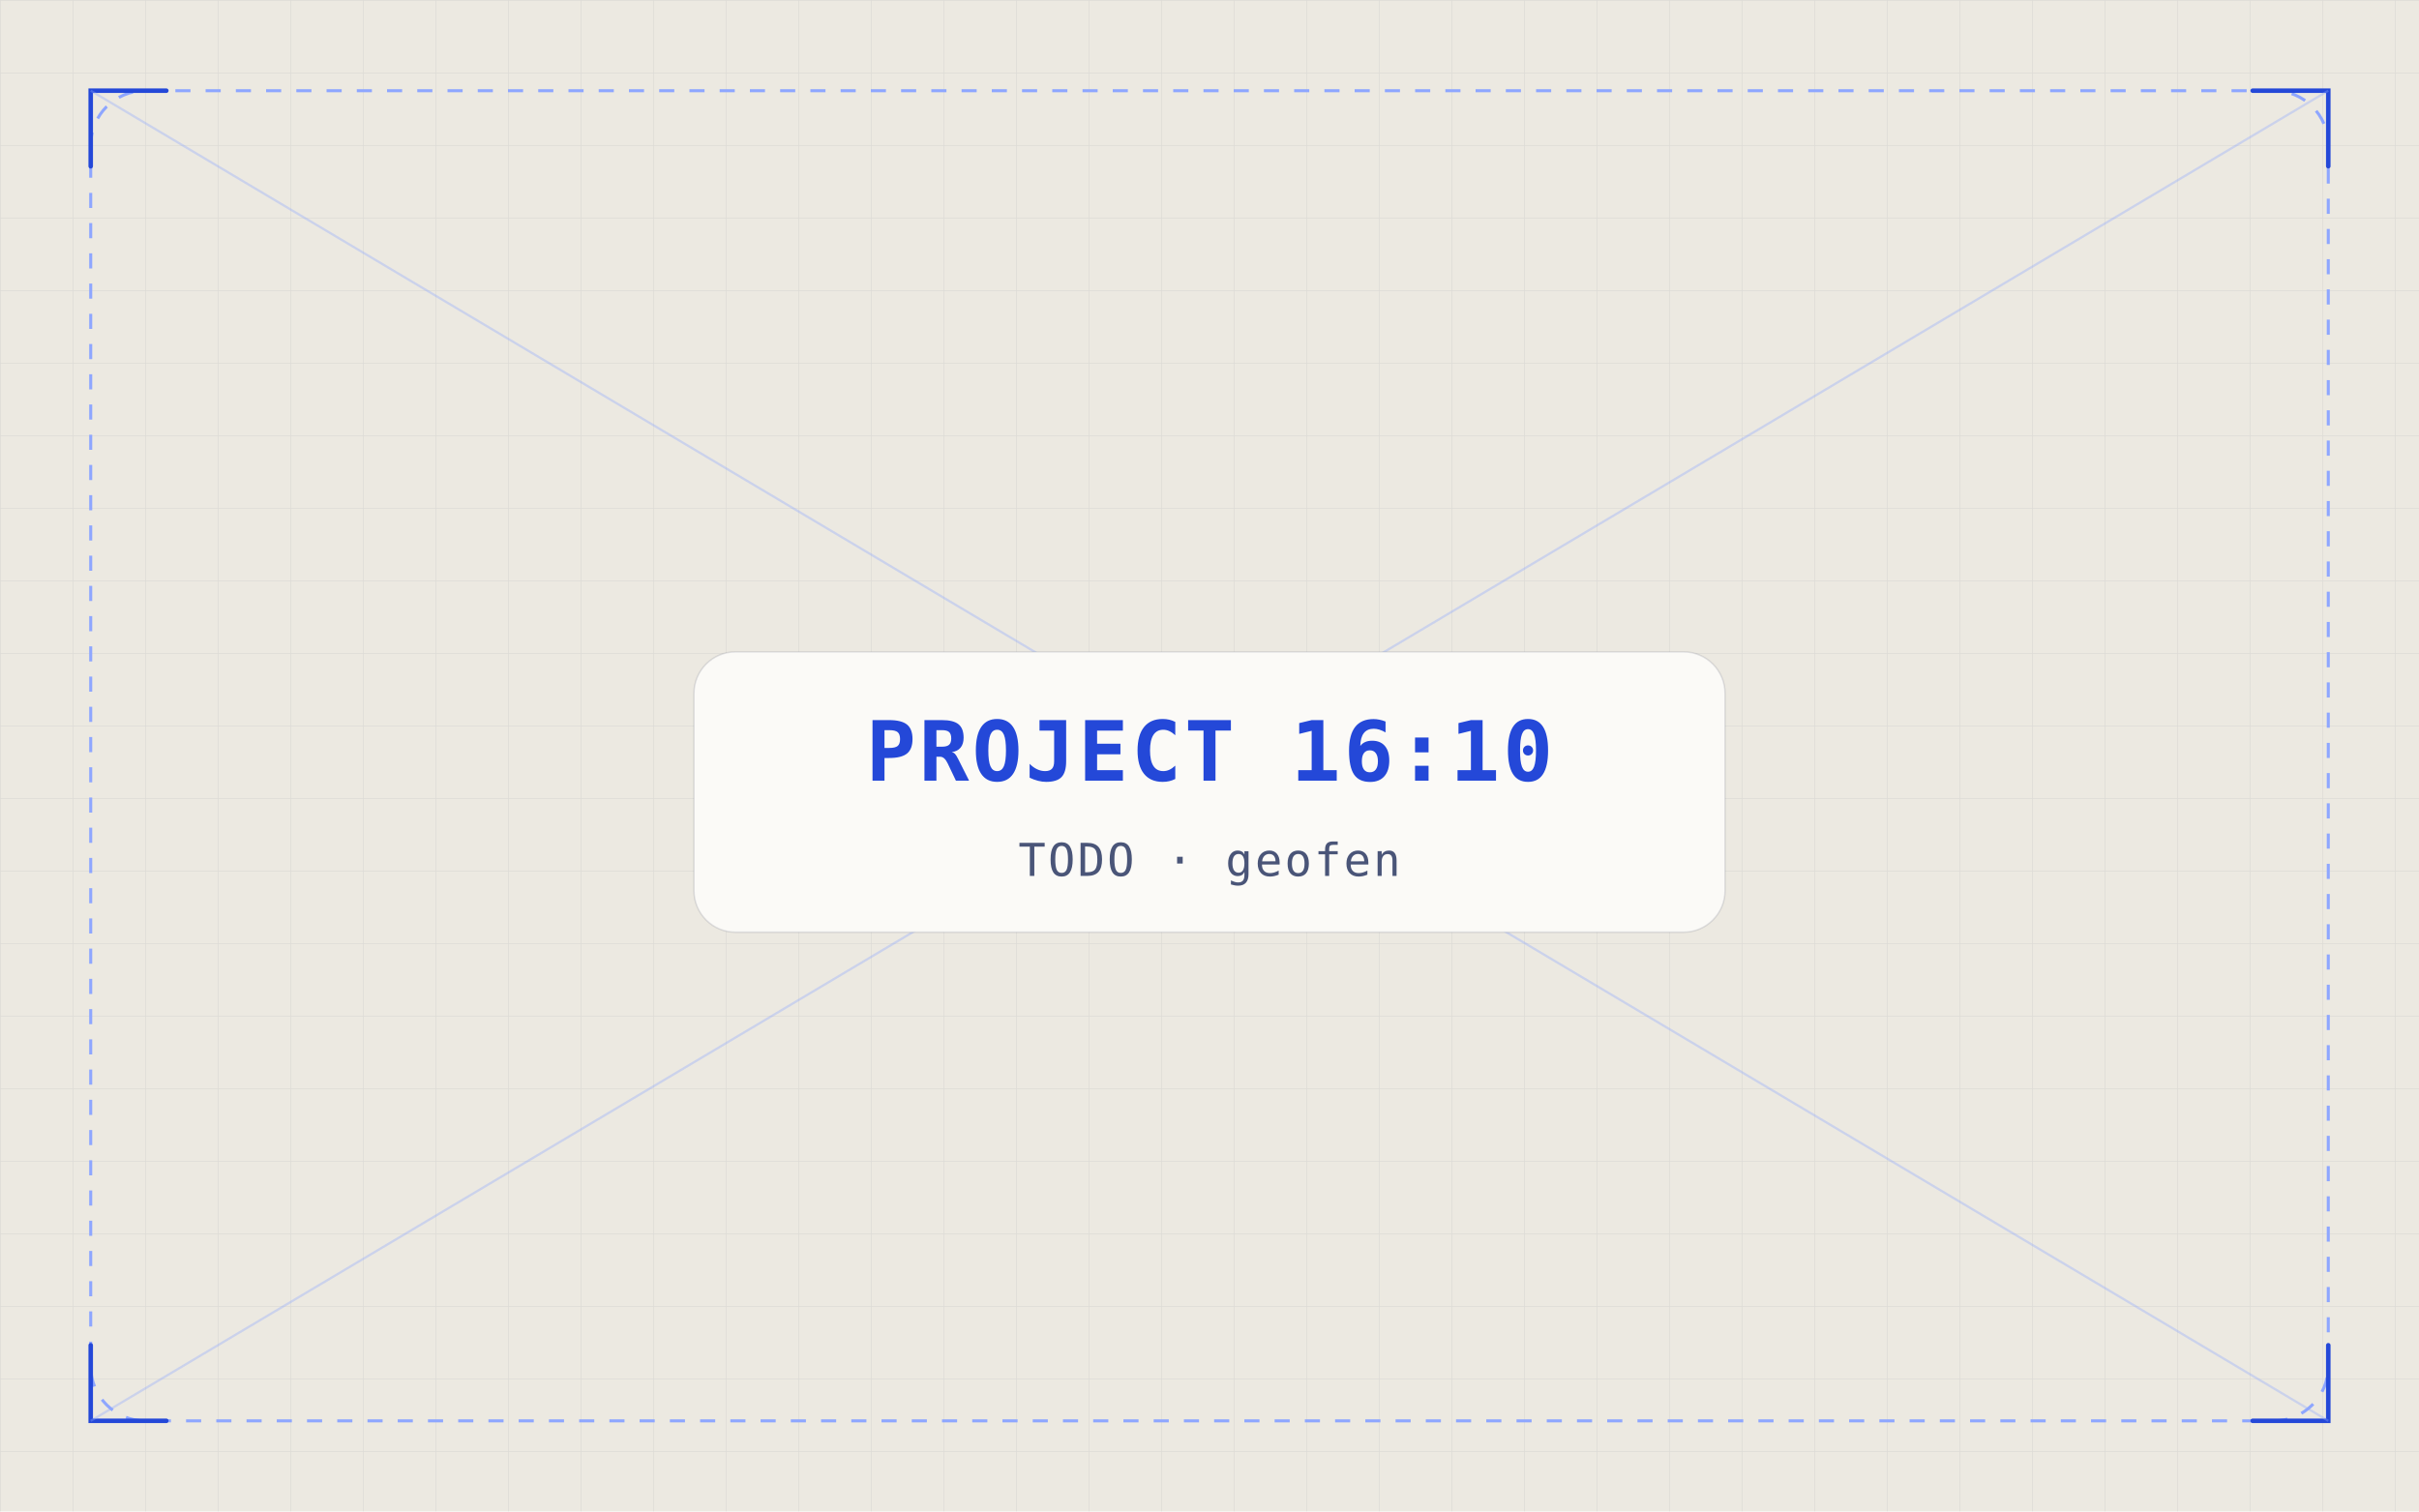
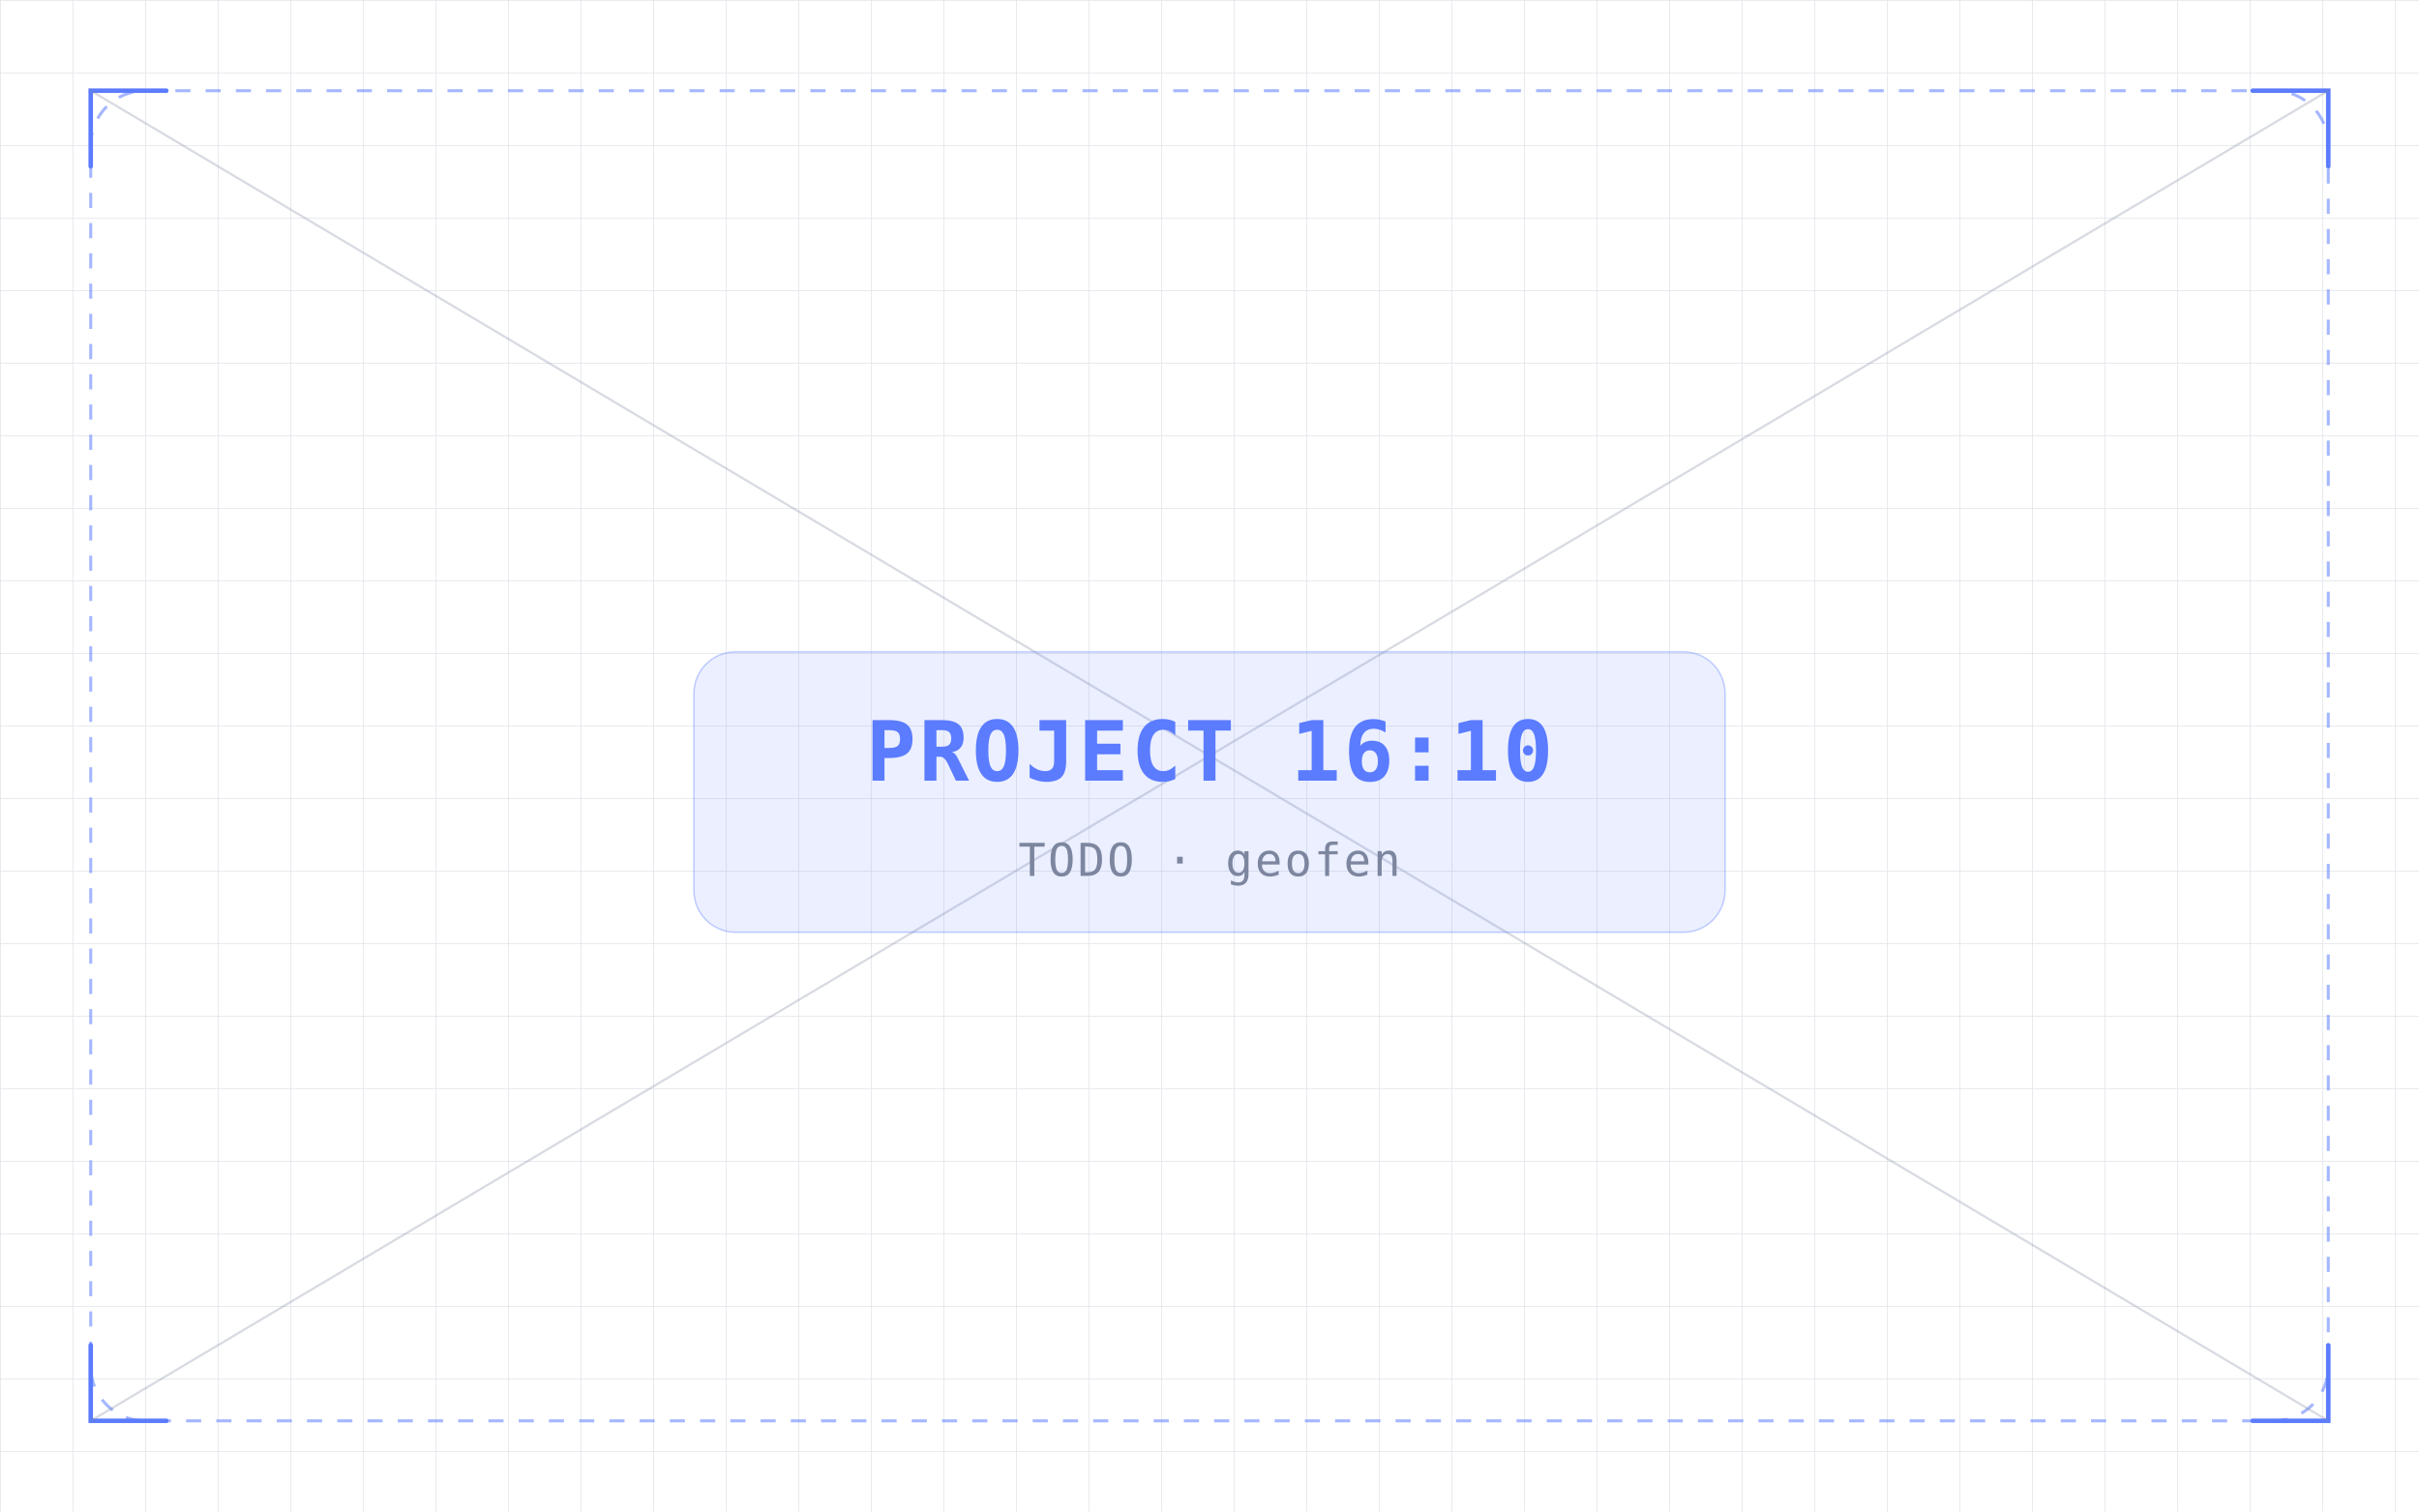
<svg xmlns="http://www.w3.org/2000/svg" width="1600" height="1000" viewBox="0 0 1600 1000" role="img" aria-label="project 16:10 placeholder">
  <defs>
    <pattern id="g" width="48" height="48" patternUnits="userSpaceOnUse">
-       <path d="M48 0H0V48" fill="none" stroke="#14213D" stroke-opacity=".07" stroke-width="1" />
+       <path d="M48 0H0V48" fill="none" stroke="#7D869F" stroke-opacity=".22" stroke-width="1" />
    </pattern>
  </defs>
-   <rect width="1600" height="1000" fill="#ECE9E1" />
  <rect width="1600" height="1000" fill="url(#g)" />
-   <rect x="60" y="60" width="1480" height="880" rx="36" fill="none" stroke="#8EA6FF" stroke-width="2" stroke-dasharray="10 10" />
-   <path d="M60 110V60H110" fill="none" stroke="#2448D8" stroke-width="3" stroke-linecap="round" />
-   <path d="M1540 110V60H1490" fill="none" stroke="#2448D8" stroke-width="3" stroke-linecap="round" />
-   <path d="M60 890V940H110" fill="none" stroke="#2448D8" stroke-width="3" stroke-linecap="round" />
-   <path d="M1540 890V940H1490" fill="none" stroke="#2448D8" stroke-width="3" stroke-linecap="round" />
-   <path d="M60 60L1540 940M1540 60L60 940" stroke="#8EA6FF" stroke-opacity=".35" stroke-width="1.5" />
-   <rect x="459.0" y="431.25" width="682.0" height="185.5" rx="27.5" fill="#FBFAF7" stroke="#14213D" stroke-opacity=".12" />
-   <text x="800.0" y="516.5" text-anchor="middle" font-family="ui-monospace, Menlo, Consolas, monospace" font-size="55" font-weight="600" letter-spacing="2" fill="#2448D8">PROJECT 16:10</text>
-   <text x="800.0" y="579.5" text-anchor="middle" font-family="ui-monospace, Menlo, Consolas, monospace" font-size="30" letter-spacing="1.5" fill="#4A5578">TODO · geofen</text>
+   <rect x="60" y="60" width="1480" height="880" rx="36" fill="none" stroke="#5B7CFF" stroke-opacity=".55" stroke-width="2" stroke-dasharray="10 10" />
+   <path d="M60 110V60H110" fill="none" stroke="#5B7CFF" stroke-width="3" stroke-linecap="round" />
+   <path d="M1540 110V60H1490" fill="none" stroke="#5B7CFF" stroke-width="3" stroke-linecap="round" />
+   <path d="M60 890V940H110" fill="none" stroke="#5B7CFF" stroke-width="3" stroke-linecap="round" />
+   <path d="M1540 890V940H1490" fill="none" stroke="#5B7CFF" stroke-width="3" stroke-linecap="round" />
+   <path d="M60 60L1540 940M1540 60L60 940" stroke="#7D869F" stroke-opacity=".3" stroke-width="1.5" />
+   <rect x="459.0" y="431.25" width="682.0" height="185.5" rx="27.5" fill="#5B7CFF" fill-opacity=".12" stroke="#5B7CFF" stroke-opacity=".35" />
+   <text x="800.0" y="516.5" text-anchor="middle" font-family="ui-monospace, Menlo, Consolas, monospace" font-size="55" font-weight="600" letter-spacing="2" fill="#5B7CFF">PROJECT 16:10</text>
+   <text x="800.0" y="579.5" text-anchor="middle" font-family="ui-monospace, Menlo, Consolas, monospace" font-size="30" letter-spacing="1.5" fill="#7D869F">TODO · geofen</text>
</svg>
